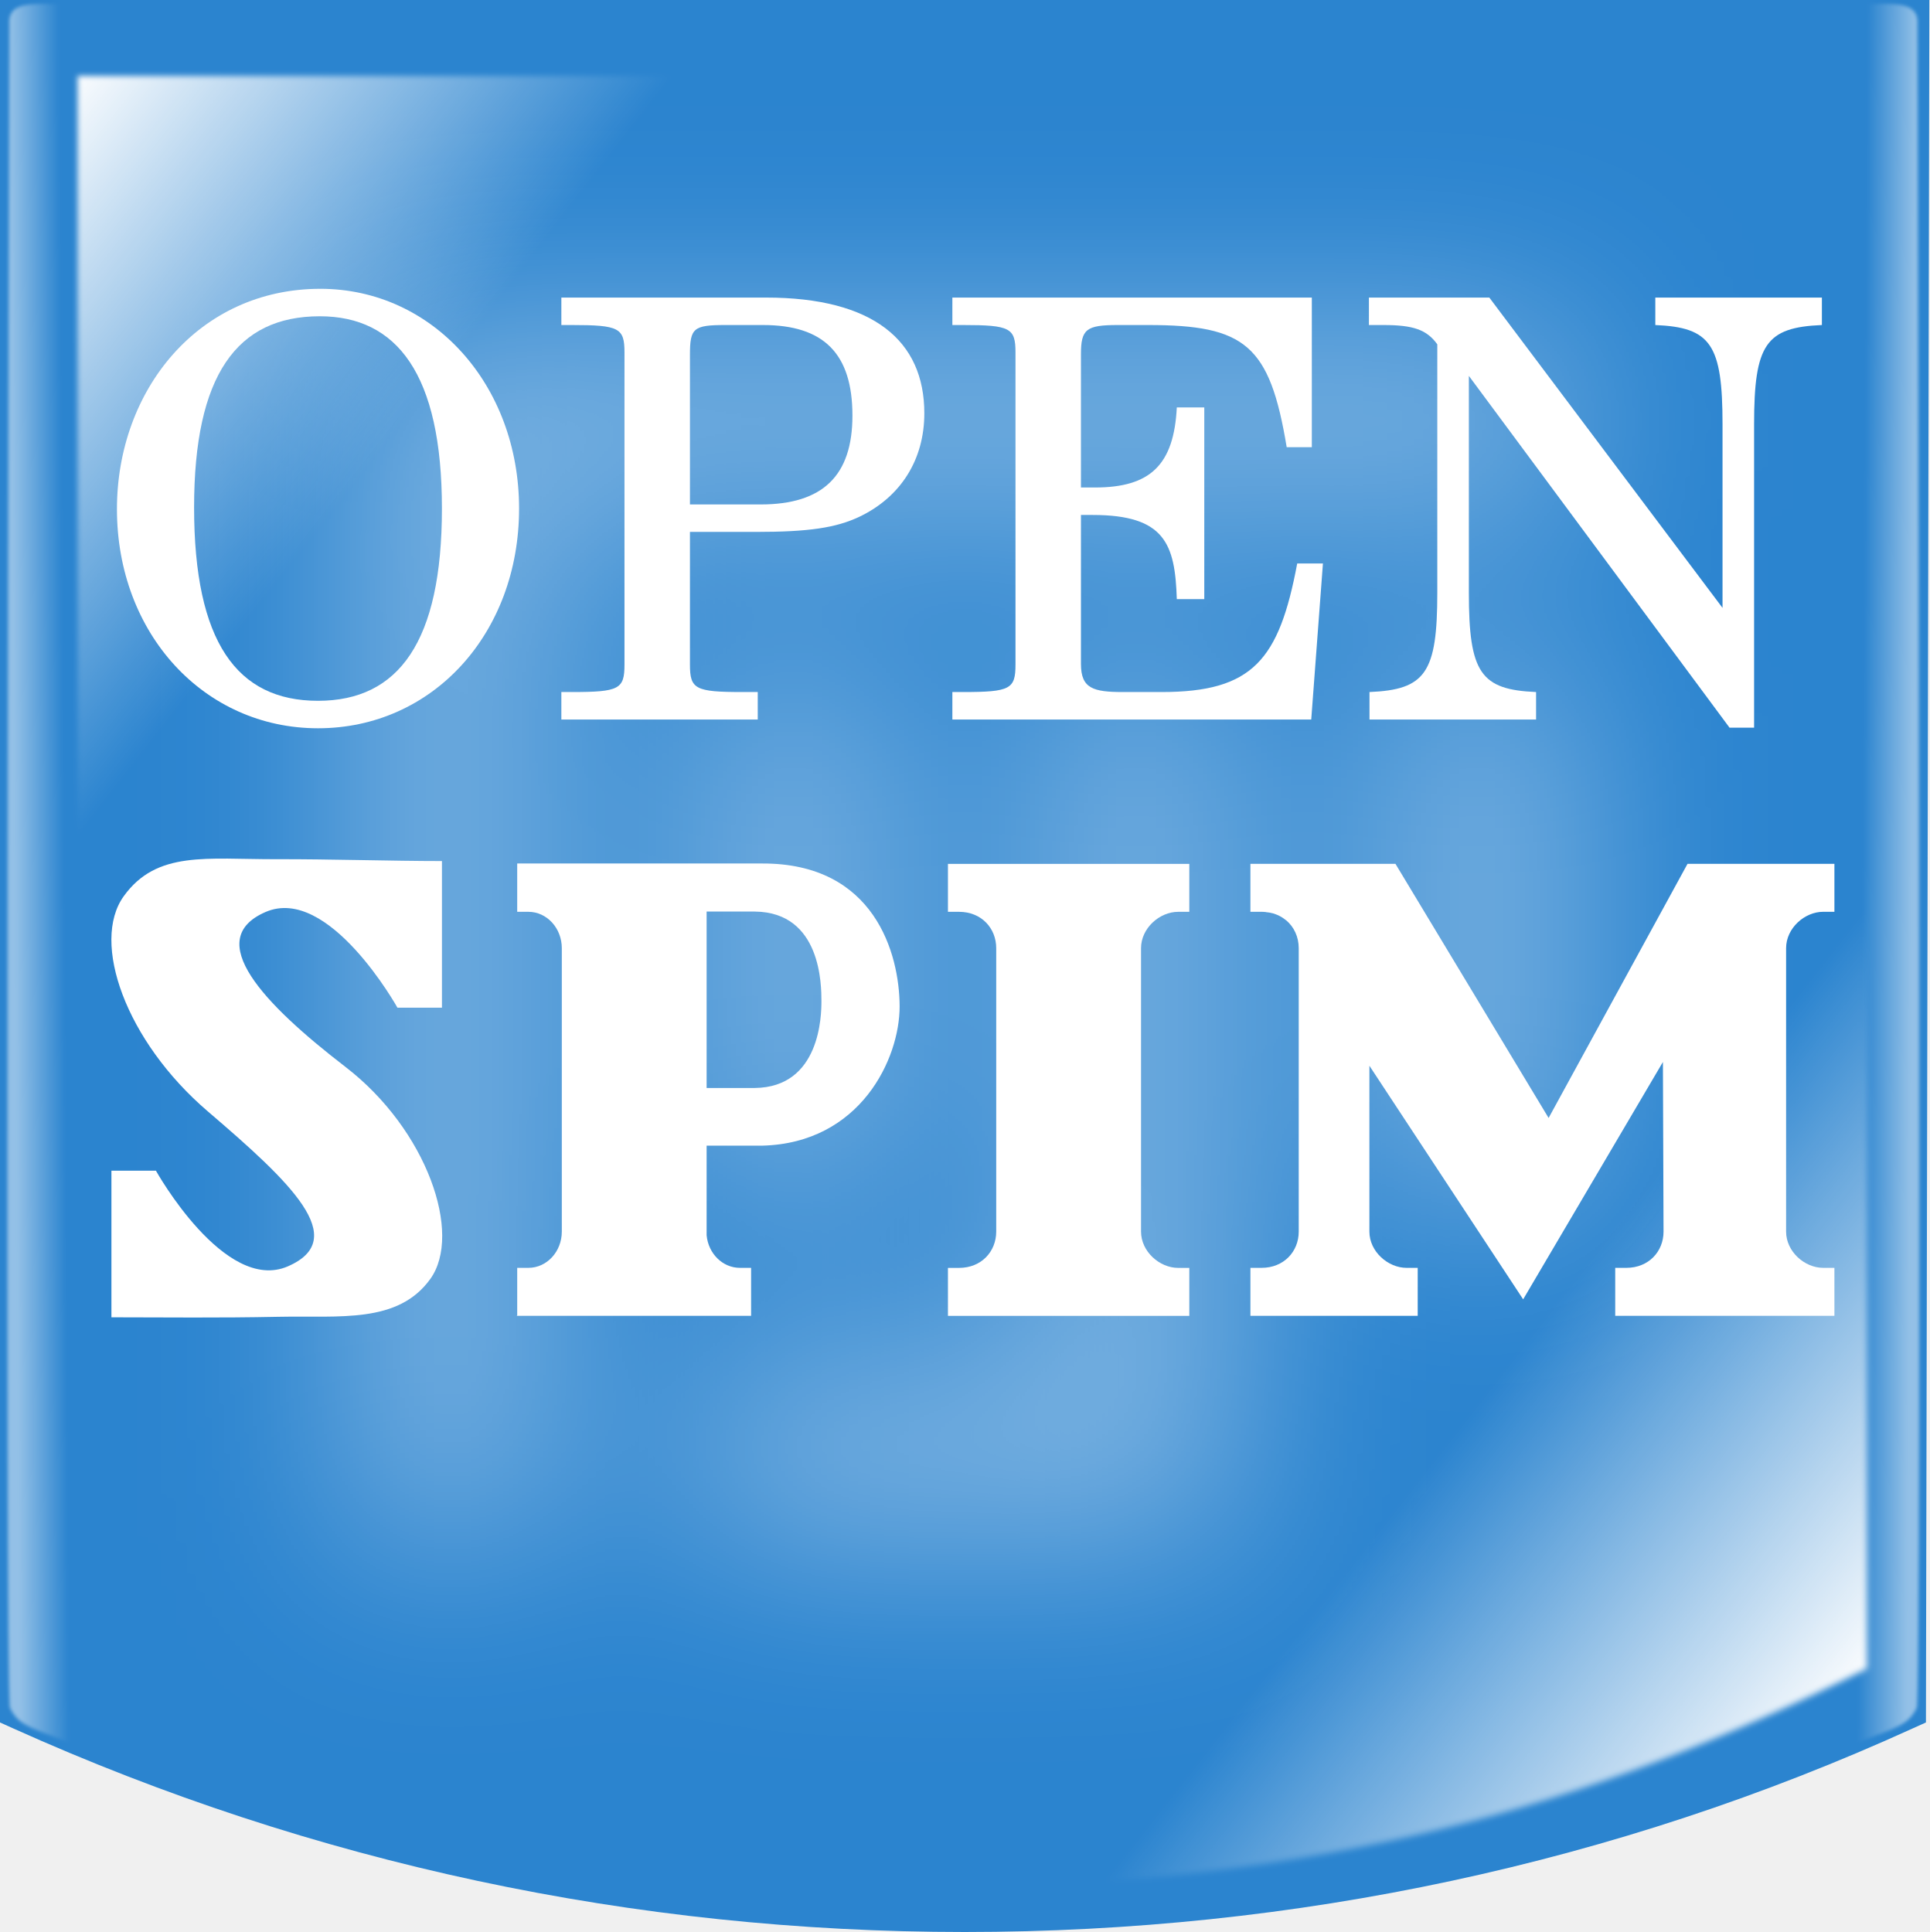
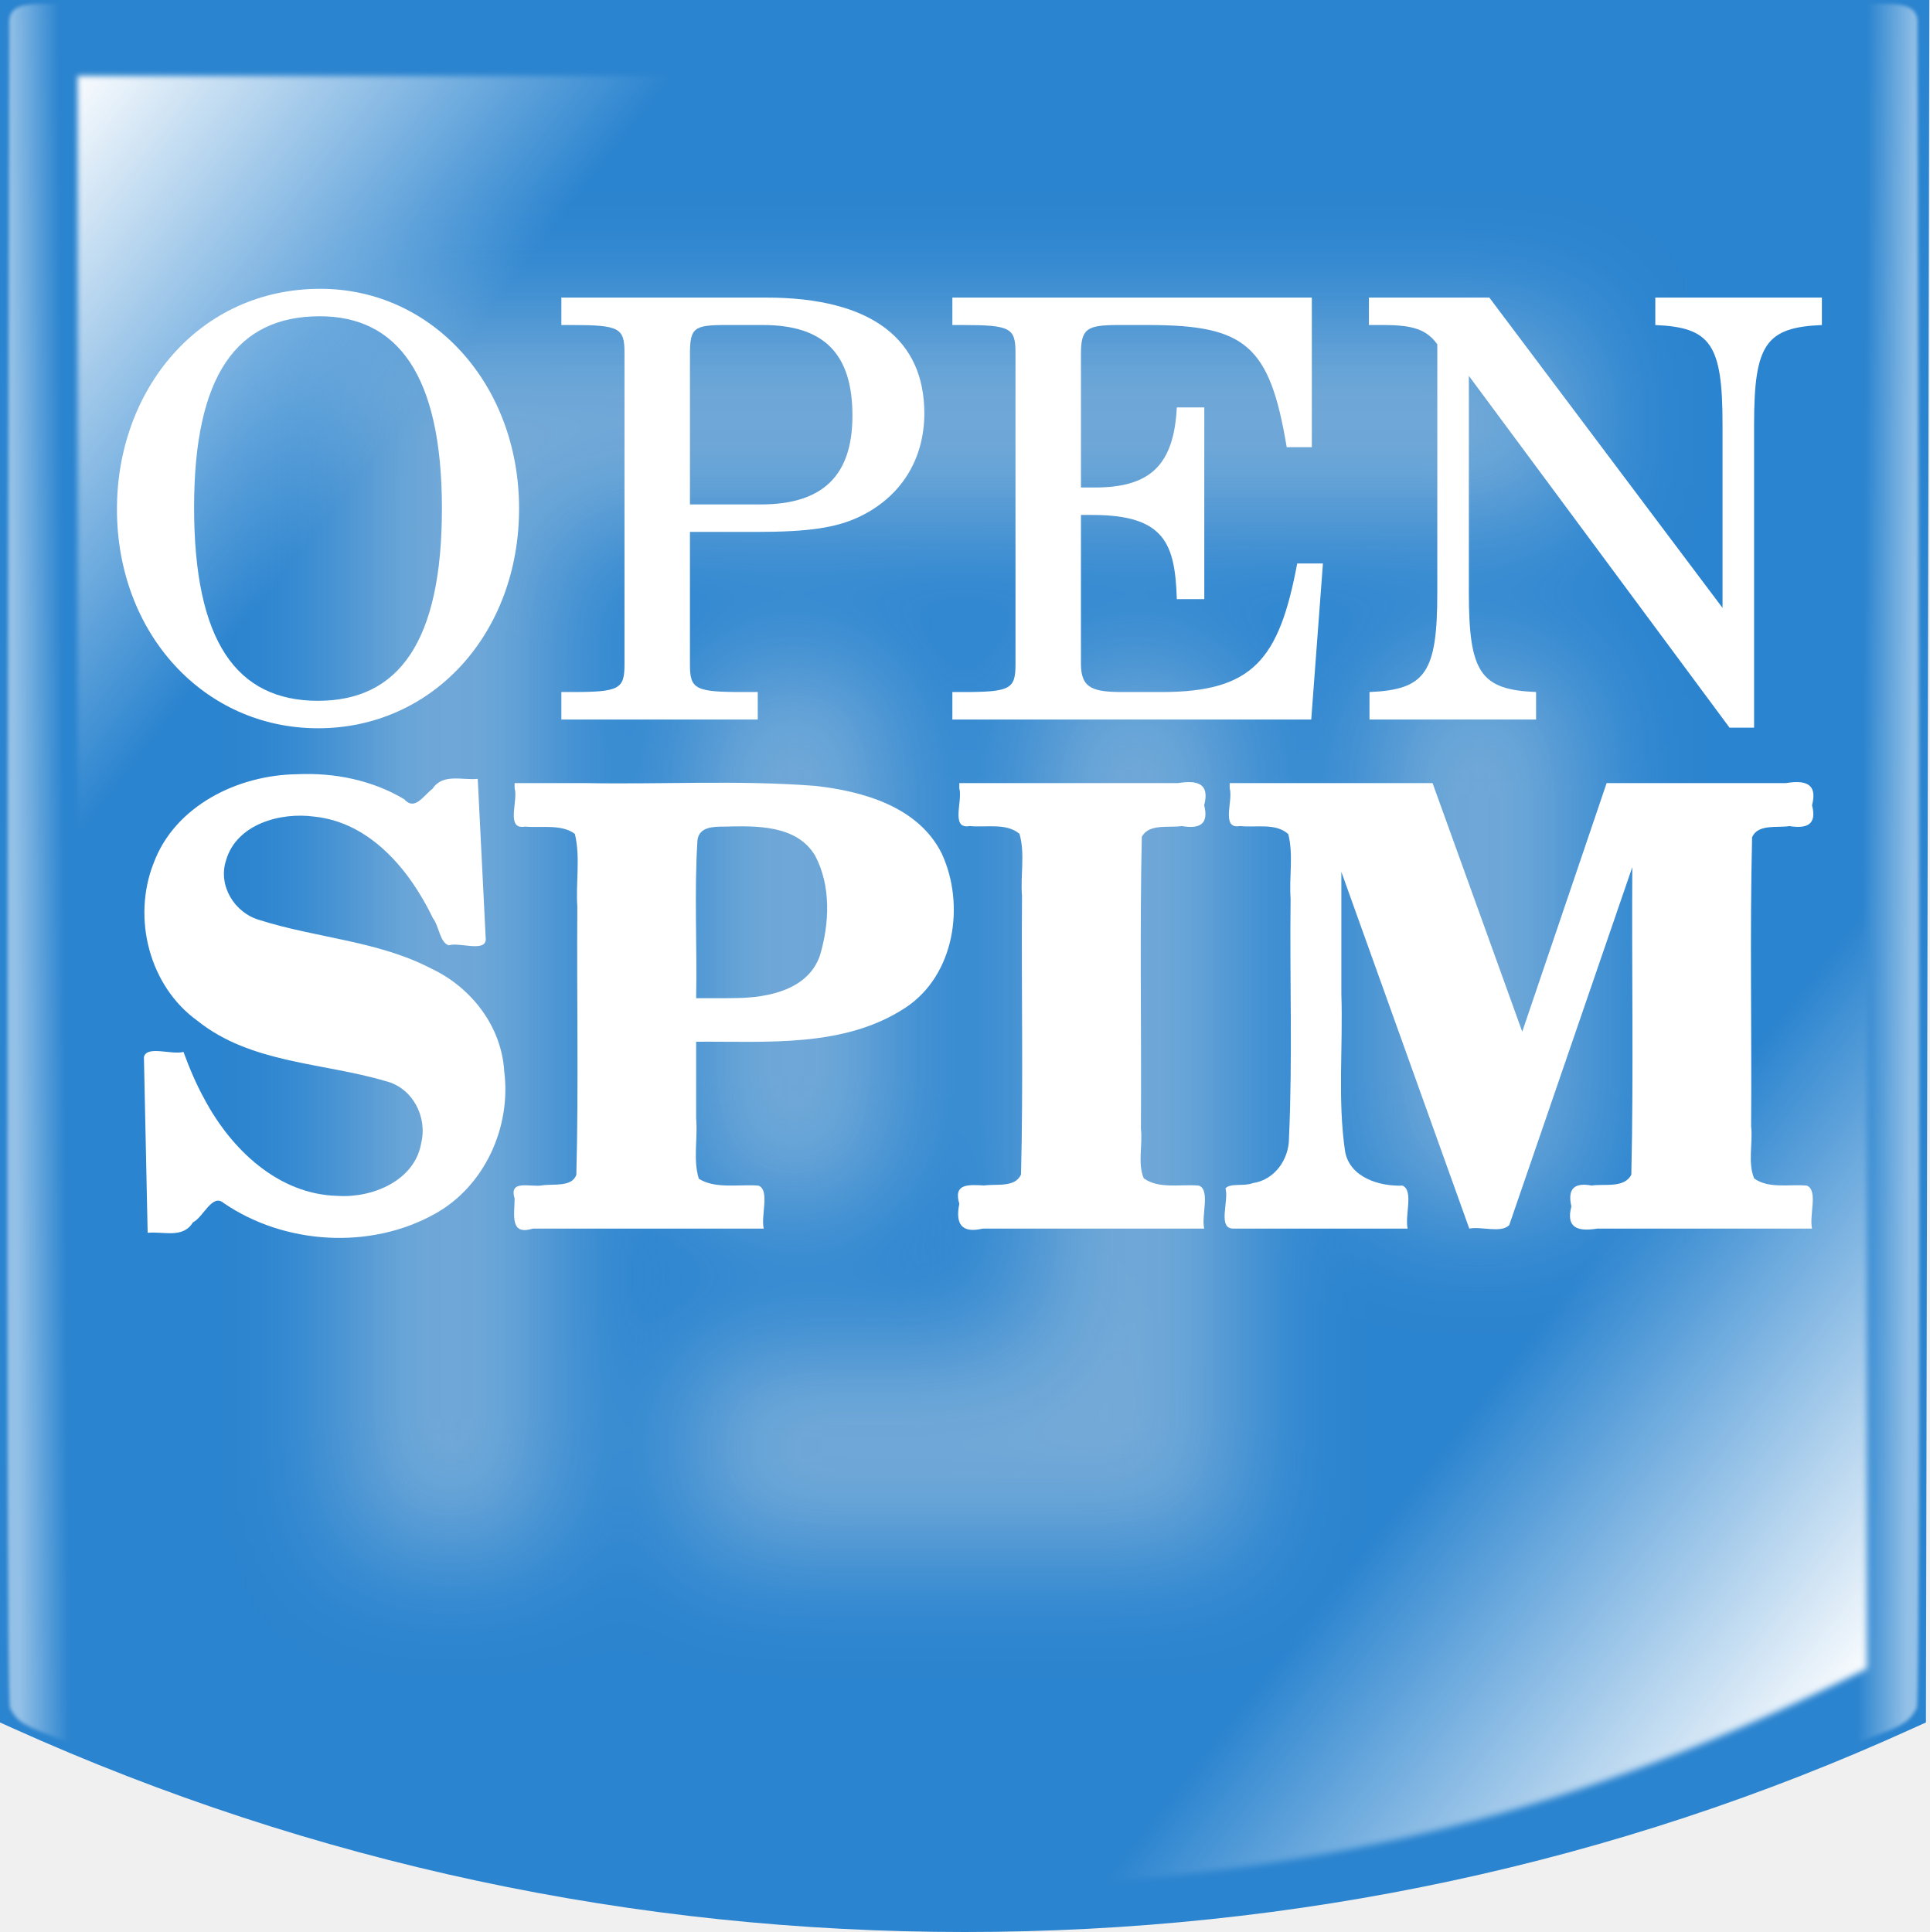
<svg xmlns="http://www.w3.org/2000/svg" xmlns:xlink="http://www.w3.org/1999/xlink" version="1.0" width="742.323" height="743.464" id="svg1906">
  <defs id="defs1908">
    <linearGradient id="linearGradient5821">
      <stop style="stop-color:#ffffff;stop-opacity:1;" offset="0" id="stop5823" />
      <stop style="stop-color:#ffffff;stop-opacity:0;" offset="1" id="stop5825" />
    </linearGradient>
-     <filter id="filter5254" x="-0.195" width="1.391" y="-0.195" height="1.391" color-interpolation-filters="sRGB">
-       <feGaussianBlur stdDeviation="15.319" id="feGaussianBlur5256" />
-     </filter>
    <linearGradient xlink:href="#linearGradient11531" id="linearGradient5727" gradientUnits="userSpaceOnUse" gradientTransform="matrix(0.2,0,0,0.2,91.58114,-74.1551)" x1="137.285" y1="451.623" x2="155.165" y2="451.623" />
    <linearGradient id="linearGradient11531">
      <stop style="stop-color:#ffffff;stop-opacity:0.492;" offset="0" id="stop11533" />
      <stop style="stop-color:#ffffff;stop-opacity:0;" offset="1" id="stop11535" />
    </linearGradient>
    <linearGradient xlink:href="#linearGradient5821" id="linearGradient5827" x1="79.653" y1="86.69" x2="225.924" y2="201.101" gradientUnits="userSpaceOnUse" gradientTransform="translate(-65.72221,-45.17171)" />
    <linearGradient xlink:href="#linearGradient11531" id="linearGradient5829" gradientUnits="userSpaceOnUse" gradientTransform="matrix(2.634917,0,0,1.995707,-327.0371,-777.2056)" x1="125.801" y1="452.469" x2="133.012" y2="452.437" />
    <linearGradient xlink:href="#linearGradient5821" id="linearGradient5833" gradientUnits="userSpaceOnUse" gradientTransform="translate(-813.9065,-716.468)" x1="79.653" y1="86.69" x2="225.924" y2="201.101" />
    <linearGradient xlink:href="#linearGradient11531" id="linearGradient5838" gradientUnits="userSpaceOnUse" gradientTransform="matrix(-2.634917,0,0,1.995707,1068.329,-777.2056)" x1="125.801" y1="452.469" x2="133.012" y2="452.437" />
    <filter id="filter5867">
      <feGaussianBlur stdDeviation="1.048" id="feGaussianBlur5869" />
    </filter>
    <filter id="filter5875">
      <feGaussianBlur stdDeviation="1.222" id="feGaussianBlur5877" />
    </filter>
    <filter id="filter5887">
      <feGaussianBlur stdDeviation="0.699" id="feGaussianBlur5889" />
    </filter>
    <filter id="filter5895">
      <feGaussianBlur stdDeviation="0.699" id="feGaussianBlur5897" />
    </filter>
+     <filter id="filter3895" x="-0.12" width="1.24" y="-0.12" height="1.24">
+       <feGaussianBlur stdDeviation="9.411" id="feGaussianBlur3897" />
+     </filter>
  </defs>
  <g transform="matrix(2.887824,0,0,2.887824,-67.59602,-68.36646)" style="font-size:40px;font-style:normal;font-weight:normal;fill:#ffffff;fill-opacity:1;stroke:none;font-family:Bitstream Vera Sans" id="flowRoot4516">
    <path d="m 46.992,138.995 0,-12.445 4.465,0 c 0.68,3.938 2.285,6.879 4.816,8.824 2.531,1.945 6.035,2.918 10.512,2.918 3.633,1e-5 6.398,-0.691 8.297,-2.074 1.898,-1.383 2.848,-3.41 2.848,-6.082 -3.6e-5,-2.109 -0.645,-3.75 -1.934,-4.922 -1.289,-1.172 -3.949,-2.262 -7.98,-3.27 l -7.875,-1.934 c -5.133,-1.312 -8.742,-3.129 -10.828,-5.449 -2.086,-2.344 -3.129,-5.672 -3.129,-9.984 -5e-6,-5.203 1.723,-9.246 5.168,-12.129 3.469,-2.906 8.32,-4.359 14.555,-4.359 3.07,5.4e-5 6.258,0.258 9.562,0.773 3.328,0.516 6.773,1.289 10.336,2.32 l 0,11.602 -4.465,0 C 80.66,99.175 79.172,96.538 76.875,94.874 c -2.297,-1.687 -5.566,-2.531 -9.809,-2.531 -3.469,4.9e-5 -6.094,0.609 -7.875,1.828 -1.758,1.195 -2.637,2.988 -2.637,5.379 -1.5e-5,2.18 0.609,3.844 1.828,4.992 1.219,1.125 4.207,2.297 8.965,3.516 l 7.875,1.934 c 4.875,1.219 8.402,3.117 10.582,5.695 2.203,2.578 3.305,6.129 3.305,10.652 -4.8e-5,5.297 -1.828,9.328 -5.484,12.094 -3.656,2.742 -9.035,4.113 -16.137,4.113 -3.422,0 -6.82,-0.293 -10.195,-0.879 -3.375,-0.586 -6.809,-1.477 -10.301,-2.672" style="font-size:72px;font-variant:normal;font-weight:bold;font-stretch:normal;fill:#ffffff;fill-opacity:1;font-family:Serif;-inkscape-font-specification:Serif Bold" id="path4525" />
    <path d="m 96.844,141.526 0,-4.254 6.715,0 0,-43.98 -6.715,0 0,-4.254 29.883,0 c 5.836,5.3e-5 10.477,1.395 13.922,4.184 3.445,2.766 5.168,6.481 5.168,11.145 -6e-5,4.688 -1.734,8.438 -5.203,11.25 -3.445,2.789 -8.074,4.184 -13.887,4.184 l -9.633,0 0,17.473 8.473,0 0,4.254 -28.723,0 m 20.25,-25.98 3.938,0 c 3.047,3e-5 5.473,-1.008 7.277,-3.023 1.828,-2.039 2.742,-4.758 2.742,-8.156 -4e-5,-3.375 -0.902,-6.059 -2.707,-8.051 -1.805,-2.016 -4.242,-3.023 -7.312,-3.023 l -3.938,0 0,22.254" style="font-size:72px;font-variant:normal;font-weight:bold;font-stretch:normal;fill:#ffffff;fill-opacity:1;font-family:Serif;-inkscape-font-specification:Serif Bold" id="path4527" />
    <path d="m 150.984,141.526 0,-4.254 6.715,0 0,-43.98 -6.715,0 0,-4.254 27,0 0,4.254 -6.75,0 0,43.98 6.75,0 0,4.254 -27,0" style="font-size:72px;font-variant:normal;font-weight:bold;font-stretch:normal;fill:#ffffff;fill-opacity:1;font-family:Serif;-inkscape-font-specification:Serif Bold" id="path4529" />
    <path d="m 184.383,141.526 0,-4.254 6.68,0 0,-43.98 -6.68,0 0,-4.254 21.656,0 14.977,33.68 15.047,-33.68 21.621,0 0,4.254 -6.715,0 0,43.98 6.715,0 0,4.254 -27,0 0,-4.254 6.68,0 0,-40.043 -16.277,36.598 -8.895,0 -16.207,-36.598 0,40.043 6.68,0 0,4.254 -18.281,0" style="font-size:72px;font-variant:normal;font-weight:bold;font-stretch:normal;fill:#ffffff;fill-opacity:1;font-family:Serif;-inkscape-font-specification:Serif Bold" id="path4531" />
  </g>
  <path id="path52" style="fill:#2b84cf;fill-opacity:1;fill-rule:evenodd;stroke:none" d="M 738.388,0 0,0 l 0,662.831 5.246,2.361 c 115.414,51.936 238.697,78.272 365.915,78.272 127.218,0 250.501,-26.335 364.604,-78.272 l 5.246,-2.361 L 742.323,0 738.388,0" />
-   <path id="path5236" d="m 189.359,775.466 0,188.211 26.887,0 0,-161.324 161.324,0 0,-26.887 -161.324,0 -26.887,0 z m 53.775,53.775 0,80.662 26.887,0 0,-80.662 -26.887,0 z m 53.775,0 0,107.549 -53.775,0 0,26.887 53.775,0 26.887,0 0,-134.437 -26.887,0 z m 53.775,0 0,80.662 26.887,0 0,-80.662 -26.887,0 z" style="fill:#ffffff;fill-opacity:0.393;fill-rule:nonzero;stroke:#ffffff;stroke-width:1.062;stroke-linecap:butt;stroke-linejoin:miter;stroke-miterlimit:4;stroke-opacity:1;stroke-dasharray:none;stroke-dashoffset:0;marker:none;visibility:visible;display:inline;overflow:visible;filter:url(#filter5254);enable-background:accumulate" transform="matrix(2.450096,0,0,2.450096,-323.3538,-1771.066)" />
+   <path id="path5236" d="m 189.359,775.466 0,188.211 26.887,0 0,-161.324 161.324,0 0,-26.887 -161.324,0 -26.887,0 z m 53.775,53.775 0,80.662 26.887,0 0,-80.662 -26.887,0 z m 53.775,0 0,107.549 -53.775,0 0,26.887 53.775,0 26.887,0 0,-134.437 -26.887,0 z m 53.775,0 0,80.662 26.887,0 0,-80.662 -26.887,0 z" style="fill:#e3e3e3;fill-opacity:0.393;fill-rule:nonzero;stroke:#ffffff;stroke-width:1.062;stroke-linecap:butt;stroke-linejoin:miter;stroke-miterlimit:4;stroke-opacity:1;stroke-dasharray:none;stroke-dashoffset:0;marker:none;visibility:visible;display:inline;overflow:visible;enable-background:accumulate;filter:url(#filter3895)" transform="matrix(2.450096,0,0,2.450096,-323.3538,-1771.066)" />
  <g transform="matrix(1.561703,0,0,1.561703,-209.5076,59.3875)" style="font-size:144px;font-style:normal;font-variant:normal;font-weight:bold;font-stretch:normal;text-align:center;line-height:125%;letter-spacing:0px;word-spacing:0px;text-anchor:middle;fill:#ffffff;fill-opacity:1;stroke:none;font-family:Bitstream Charter;-inkscape-font-specification:Bitstream Charter Bold" id="flowRoot3010">
    <path d="m 262.036,87.28 c 0,-30.528 -21.312,-54.144 -48.96,-54.144 -29.952,0 -50.112,24.912 -50.112,54.288 0,30.672 21.456,54 49.536,54 28.224,0 49.536,-23.328 49.536,-54.144 m -19.008,0 c 0,32.832 -10.656,47.376 -30.528,47.376 -20.016,0 -30.528,-14.544 -30.528,-47.664 0,-32.544 10.512,-47.088 30.96,-47.088 19.008,0 30.096,14.256 30.096,47.376" style="font-weight:normal;writing-mode:lr-tb;font-family:TeXGyreSchola;-inkscape-font-specification:TeXGyreSchola;fill:#ffffff;fill-opacity:1" id="path5900" />
    <path d="m 361.878,63.808 c 0,-17.856 -12.528,-28.512 -39.024,-28.512 l -50.4,0 0,6.768 2.592,0 c 11.664,0 12.96,0.72 12.96,6.768 l 0,76.896 c 0,6.048 -1.296,6.768 -12.96,6.768 l -2.592,0 0,6.768 48.384,0 0,-6.768 -3.744,0 c -11.664,0 -12.96,-0.72 -12.96,-6.768 l 0,-32.688 16.272,0 c 12.96,0 19.728,-1.008 25.488,-3.744 10.224,-4.896 15.984,-14.112 15.984,-25.488 m -17.712,0.576 c 0,14.832 -7.344,21.888 -22.608,21.888 l -17.424,0 0,-36.864 c 0,-6.624 0.864,-7.344 8.784,-7.344 l 9.216,0 c 14.976,0 22.032,7.056 22.032,22.32" style="font-weight:normal;writing-mode:lr-tb;font-family:TeXGyreSchola;-inkscape-font-specification:TeXGyreSchola;fill:#ffffff;fill-opacity:1" id="path5902" />
    <path d="m 460.081,100.816 -6.336,0 c -4.464,23.76 -10.944,31.68 -33.408,31.68 l -9.504,0 c -7.344,0 -10.368,-0.864 -10.368,-6.912 l 0,-36.72 2.88,0 c 17.856,0 20.304,7.2 20.736,20.736 l 6.768,0 0,-47.232 -6.768,0 c -0.72,14.112 -6.48,19.728 -20.16,19.728 l -3.456,0 0,-32.832 c 0,-6.192 1.296,-7.2 9.072,-7.2 l 7.488,0 c 23.904,0 29.952,4.896 34.128,30.096 l 6.192,0 0,-36.864 -88.56,0 0,6.768 2.592,0 c 11.664,0 12.96,0.72 12.96,6.768 l 0,76.896 c 0,6.048 -1.296,6.768 -12.96,6.768 l -2.592,0 0,6.768 88.416,0 2.88,-38.448" style="font-weight:normal;writing-mode:lr-tb;font-family:TeXGyreSchola;-inkscape-font-specification:TeXGyreSchola;fill:#ffffff;fill-opacity:1" id="path5904" />
    <path d="m 583.008,42.064 0,-6.768 -41.04,0 0,6.768 c 13.68,0.576 16.56,4.752 16.56,24.48 l 0,45.216 -57.456,-76.464 -29.664,0 0,6.768 3.6,0 c 7.344,0 10.656,1.152 13.248,4.752 l 0,61.2 c 0,19.728 -2.88,23.904 -16.704,24.48 l 0,6.768 41.04,0 0,-6.768 c -13.68,-0.576 -16.56,-4.752 -16.56,-24.48 l 0,-53.424 64.224,86.688 6.048,0 0,-74.736 c 0,-19.728 2.88,-23.904 16.704,-24.48" style="font-weight:normal;writing-mode:lr-tb;font-family:TeXGyreSchola;-inkscape-font-specification:TeXGyreSchola;fill:#ffffff;fill-opacity:1" id="path5906" />
  </g>
  <path id="path11529" d="M 3.563,9.397 C 3.508,30.28 1.801,648.296 3.811,657.213 c 3.104,5.919 5.692,7.033 22.6,13.225 L 25.379,23.871 732.457,21.639 731.819,8.649 C 731.342,-1.059 705.556,1.85 698.929,1.847 L 20.547,1.544 C 10.278,1.345 3.08,1.403 3.563,9.397 z" style="fill:url(#linearGradient5829);fill-opacity:1;stroke:none;filter:url(#filter5895)" />
-   <g id="g2840" transform="matrix(1.089328,0,0,1.089328,-34.40259,-36.53928)">
-     <path d="m 451.646,498.386 0,-16.945 -3.935,0 c -6.558,0 -13.115,-5.771 -13.115,-12.827 l 0,-100.122 c 0,-7.069 6.558,-12.84 13.115,-12.84 l 3.935,0 0,-16.932 -85.249,0 0,16.932 3.935,0 c 7.869,0 13.115,5.771 13.115,12.84 l 0,100.122 c 0,7.056 -5.246,12.827 -13.115,12.827 l -3.935,0 0,16.945 85.249,0" style="fill:#ffffff;fill-rule:evenodd;stroke:none" id="path56" />
-     <path id="path2827" d="m 214.26,338.583 0,17.063 3.928,0 c 6.558,0 11.825,5.779 11.825,12.848 l 0,100.126 c 0,7.056 -5.268,12.807 -11.825,12.807 l -3.928,0 0,16.776 -0.205,0.164 0.205,0 82.613,0 0,-16.94 -3.928,0 c -6.148,0 -11.182,-5.052 -11.784,-11.498 l 0,-31.671 19.64,0 c 34.707,-0.887 48.596,-30.778 48.529,-49.265 -0.067,-18.488 -8.803,-50.554 -48.529,-50.411 l -86.541,0 z m 66.901,16.981 17.022,0 c 23.608,0.22 23.506,26.394 23.528,31.548 0.022,5.154 -0.417,30.514 -23.528,30.77 l -17.022,0 0,-62.318 z" style="fill:#ffffff;fill-rule:evenodd;stroke:none" />
-     <path id="path60" d="m 129.246,337.066 c -24.666,0.062 -42.31,-3.144 -53.967,13.081 -11.657,16.225 0.677,51.157 29.744,76.038 29.066,24.881 50.581,45.005 28.233,54.707 -22.348,9.703 -46.606,-33.798 -46.606,-33.798 l -15.713,0 0,51.802 c 20.329,0 37.34,0.26 59.003,-0.183 21.663,-0.442 42.223,2.515 53.641,-13.389 11.418,-15.904 -1.147,-52.694 -29.99,-74.893 -28.843,-22.199 -50.581,-45.005 -28.233,-54.707 22.348,-9.703 46.606,33.798 46.606,33.798 l 15.713,0 0,-51.802 c -17.788,0 -39.246,-0.703 -58.431,-0.655 z" style="fill:#ffffff;fill-rule:evenodd;stroke:none" />
-     <path id="path2859" d="m 473.23,338.705 0,16.94 3.928,0 c 0.492,0 0.961,0.038 1.432,0.082 0.013,0.001 0.028,-9.9e-4 0.041,0 0.043,0.004 0.08,0.037 0.123,0.041 0.894,0.091 1.727,0.211 2.537,0.45 0.425,0.126 0.827,0.287 1.228,0.45 0.012,0.005 0.029,-0.005 0.041,0 1.187,0.488 2.248,1.144 3.192,1.923 0.008,0.007 0.033,-0.007 0.041,0 2.844,2.361 4.501,5.937 4.501,9.902 l 0,100.126 c 0,7.056 -5.266,12.807 -13.135,12.807 l -3.928,0 0,16.94 59.086,0 0,-16.94 -3.928,0 c -6.558,0 -13.135,-5.751 -13.135,-12.807 l 0,-58.595 54.308,82.521 49.362,-83.841 0.22,59.914 c 0,7.056 -5.266,12.807 -13.135,12.807 l -3.928,0 0,16.94 77.417,0 0,-16.94 -3.969,0 c -6.558,0 -13.094,-5.751 -13.094,-12.807 l 0,-100.126 c 0,-7.069 6.536,-12.848 13.094,-12.848 l 3.969,0 0,-16.94 -51.884,0 -49.061,89.774 -54.094,-89.774 -51.229,0 2.6e-4,7e-5 z" style="fill:#ffffff;fill-rule:evenodd;stroke:none" />
-   </g>
  <rect style="fill:url(#linearGradient5827);fill-opacity:1;stroke:none;filter:url(#filter5867)" id="rect5819" width="304.129" height="534.398" x="29.861" y="29.209" />
  <path transform="scale(-1,-1)" style="fill:url(#linearGradient5833);fill-opacity:1;stroke:none;filter:url(#filter5875)" d="m -718.323,-642.088 c 109.1,-54.55 208.063,-81.584 357.713,-85.446 l -53.585,619.843 -304.129,0 z" id="rect5831" />
  <path style="fill:url(#linearGradient5838);fill-opacity:1;stroke:none;filter:url(#filter5887)" d="m 737.728,9.397 c 0.055,20.883 1.762,638.899 -0.247,647.816 -3.104,5.919 -5.692,7.033 -22.6,13.225 L 715.913,23.871 8.834,21.639 9.473,8.649 C 9.95,-1.059 35.736,1.85 42.363,1.847 L 720.745,1.544 C 731.014,1.345 738.212,1.403 737.728,9.397 z" id="path5836" />
+   <g style="font-size:77.293px;font-style:normal;font-variant:normal;font-weight:normal;font-stretch:normal;line-height:125%;letter-spacing:0px;word-spacing:0px;fill:#000000;fill-opacity:1;stroke:none;font-family:Nimbus Roman No9 L;-inkscape-font-specification:Nimbus Roman No9 L" id="text3046" transform="translate(-6,54)">
+     <path style="font-size:231.878px;font-weight:bold;fill:#ffffff;fill-opacity:1;font-family:TeXGyreSchola;-inkscape-font-specification:TeXGyreSchola Bold" d="m 120.281,243.938 c -22.685,0.267 -46.985,12.077 -55.188,34.25 -8.302,21.09 -1.721,47.281 16.91,60.65 20.524,16.443 48.232,16.033 72.371,23.194 10.392,2.559 16.146,13.774 13.688,23.812 -2.433,14.519 -18.851,21.259 -32.188,20.344 -22.923,-0.549 -41.014,-18.036 -51.222,-37.257 -3.217,-5.821 -5.784,-11.935 -8.06,-18.149 -4.452,1.278 -14.164,-2.624 -15.219,2 0.475,22.542 0.981,45.083 1.438,67.625 6.087,-0.636 13.6,2.317 17.402,-4.011 3.963,-1.884 7.394,-11.18 11.74,-7.524 23.338,16.079 56.517,18.174 81.39,4.222 19.115,-10.588 29.419,-33.362 26.656,-54.875 -1.03,-17.237 -12.647,-32.232 -28.01,-39.465 -20.592,-10.758 -44.369,-11.778 -66.146,-18.723 -9.603,-2.749 -16.048,-13.172 -12.875,-22.969 4.065,-13.997 20.974,-18.601 33.969,-16.812 21.653,2.235 36.867,20.805 45.666,39.144 2.375,3.083 2.565,9.168 6.022,10.387 4.134,-1.297 13.764,2.662 14.281,-2.094 -1.031,-20.656 -2.065,-41.312 -3.094,-61.969 -6.05,0.613 -13.407,-2.223 -17.4,3.814 -3.524,2.644 -6.827,8.64 -10.881,4.029 -12.348,-7.381 -26.9,-10.294 -41.25,-9.625 z" id="path3051" />
+     <path style="font-size:231.878px;font-weight:bold;fill:#ffffff;fill-opacity:1;font-family:TeXGyreSchola;-inkscape-font-specification:TeXGyreSchola Bold" d="m 204,249.344 c 1.454,4.796 -3.587,16.087 4,14.75 6.204,0.565 14.129,-1.051 19.188,2.812 2.172,8.997 0.29,18.802 0.938,28.062 -0.264,34.346 0.52,68.753 -0.375,103.062 -1.629,4.948 -9.068,3.436 -13.312,4.143 -4.583,0.716 -12.729,-2.396 -10.438,5.076 -0.031,6.208 -1.971,14.325 7,11.531 29.615,0 59.229,0 88.844,0 -1.167,-5.01 2.44,-14.794 -2,-16.531 -7.437,-0.608 -16.638,1.39 -22.969,-2.656 -2.286,-7.255 -0.348,-15.599 -1.031,-23.219 0,-9.833 0,-19.667 0,-29.5 27.077,-0.218 57.068,2.456 80.665,-13.195 18.835,-12.477 22.931,-39.619 13.804,-59.267 -8.975,-18.009 -30.339,-23.994 -48.876,-26.007 -29.388,-2.27 -58.927,-0.504 -88.375,-1.062 -9.021,0 -18.042,0 -27.062,0 l 0,1 z m 80.688,14.75 c 12.207,-0.296 27.82,-0.762 34.938,11.188 6.175,11.637 5.514,26.143 1.844,38.406 -4.512,13.159 -19.811,16.239 -32.156,16.375 -5.155,0.122 -10.313,0.037 -15.469,0.062 0.412,-20.223 -0.779,-40.549 0.5,-60.719 0.619,-5.323 6.211,-5.284 10.344,-5.312 z" id="path3053" />
+     <path style="font-size:231.878px;font-weight:bold;fill:#ffffff;fill-opacity:1;font-family:TeXGyreSchola;-inkscape-font-specification:TeXGyreSchola Bold" d="m 375.094,249.344 c 1.429,4.749 -3.546,15.9 4,14.531 6.219,0.65 14.064,-1.313 19.156,3 2.212,7.542 0.305,16.032 0.969,23.875 -0.266,35.721 0.522,71.501 -0.375,107.188 -2.19,5.174 -9.599,3.568 -14.125,4.25 -5.976,-0.293 -12.03,-0.925 -9.625,7.062 -1.576,7.753 0.899,11.456 9,9.531 28.406,0 56.812,0 85.219,0 -1.167,-5.01 2.44,-14.794 -2,-16.531 -6.866,-0.668 -15.361,1.435 -21.25,-2.812 -2.438,-5.773 -0.346,-12.861 -1.094,-19.062 0.25,-37.426 -0.487,-75.003 0.344,-112.344 2.702,-5.185 10.5,-3.399 15.375,-4.141 6.724,1.145 10.52,-0.567 8.625,-8.015 2.216,-8.393 -2.615,-9.739 -10,-8.531 -28.073,0 -56.146,0 -84.219,0 l 0,1 0,1 z" id="path3055" />
+     <path style="font-size:231.878px;font-weight:bold;fill:#ffffff;fill-opacity:1;font-family:TeXGyreSchola;-inkscape-font-specification:TeXGyreSchola Bold" d="m 479.125,249.344 c 1.429,4.749 -3.546,15.9 4,14.531 5.987,0.698 13.745,-1.306 18.531,3.094 2.051,7.828 0.289,16.63 0.906,24.781 -0.38,30.712 0.784,61.474 -0.625,92.156 0.061,8.125 -5.48,16.187 -13.938,17.375 -3.281,1.346 -8.714,-0.114 -10.5,2.031 1.425,4.731 -3.19,15.502 3,15.469 22.365,0 44.729,0 67.094,0 -1.151,-5.021 2.394,-14.59 -1.938,-16.531 -8.961,0.323 -20.262,-3.119 -22.125,-13.094 -2.934,-19.992 -0.76,-40.52 -1.438,-60.719 0,-15.646 0,-31.292 0,-46.938 16.406,45.761 32.816,91.52 49.219,137.281 4.786,-0.925 12.209,1.863 15.375,-1.344 15.781,-45.917 31.562,-91.833 47.344,-137.75 -0.264,39.427 0.52,79.003 -0.375,118.344 -2.689,5.31 -10.386,3.428 -15.281,4.187 -6.577,-1.237 -9.365,1.162 -7.782,8.031 -2.216,8.393 2.615,9.739 10,8.531 27.531,0 55.062,0 82.594,0 -1.167,-5.01 2.44,-14.794 -2,-16.531 -6.602,-0.638 -14.581,1.311 -20.25,-2.75 -2.575,-6.064 -0.447,-13.578 -1.188,-20.125 0.266,-37.052 -0.522,-74.253 0.375,-111.219 2.329,-5.189 9.713,-3.492 14.312,-4.25 6.686,1.032 10.719,-0.459 8.75,-8.031 2.216,-8.393 -2.615,-9.739 -10,-8.531 -23.01,0 -46.021,0 -69.031,0 -10.846,31.878 -21.642,63.772 -32.469,95.656 -11.499,-31.886 -23.008,-63.768 -34.5,-95.656 -26.021,0 -52.042,0 -78.062,0 l 0,1 z" id="path3057" />
+   </g>
</svg>
